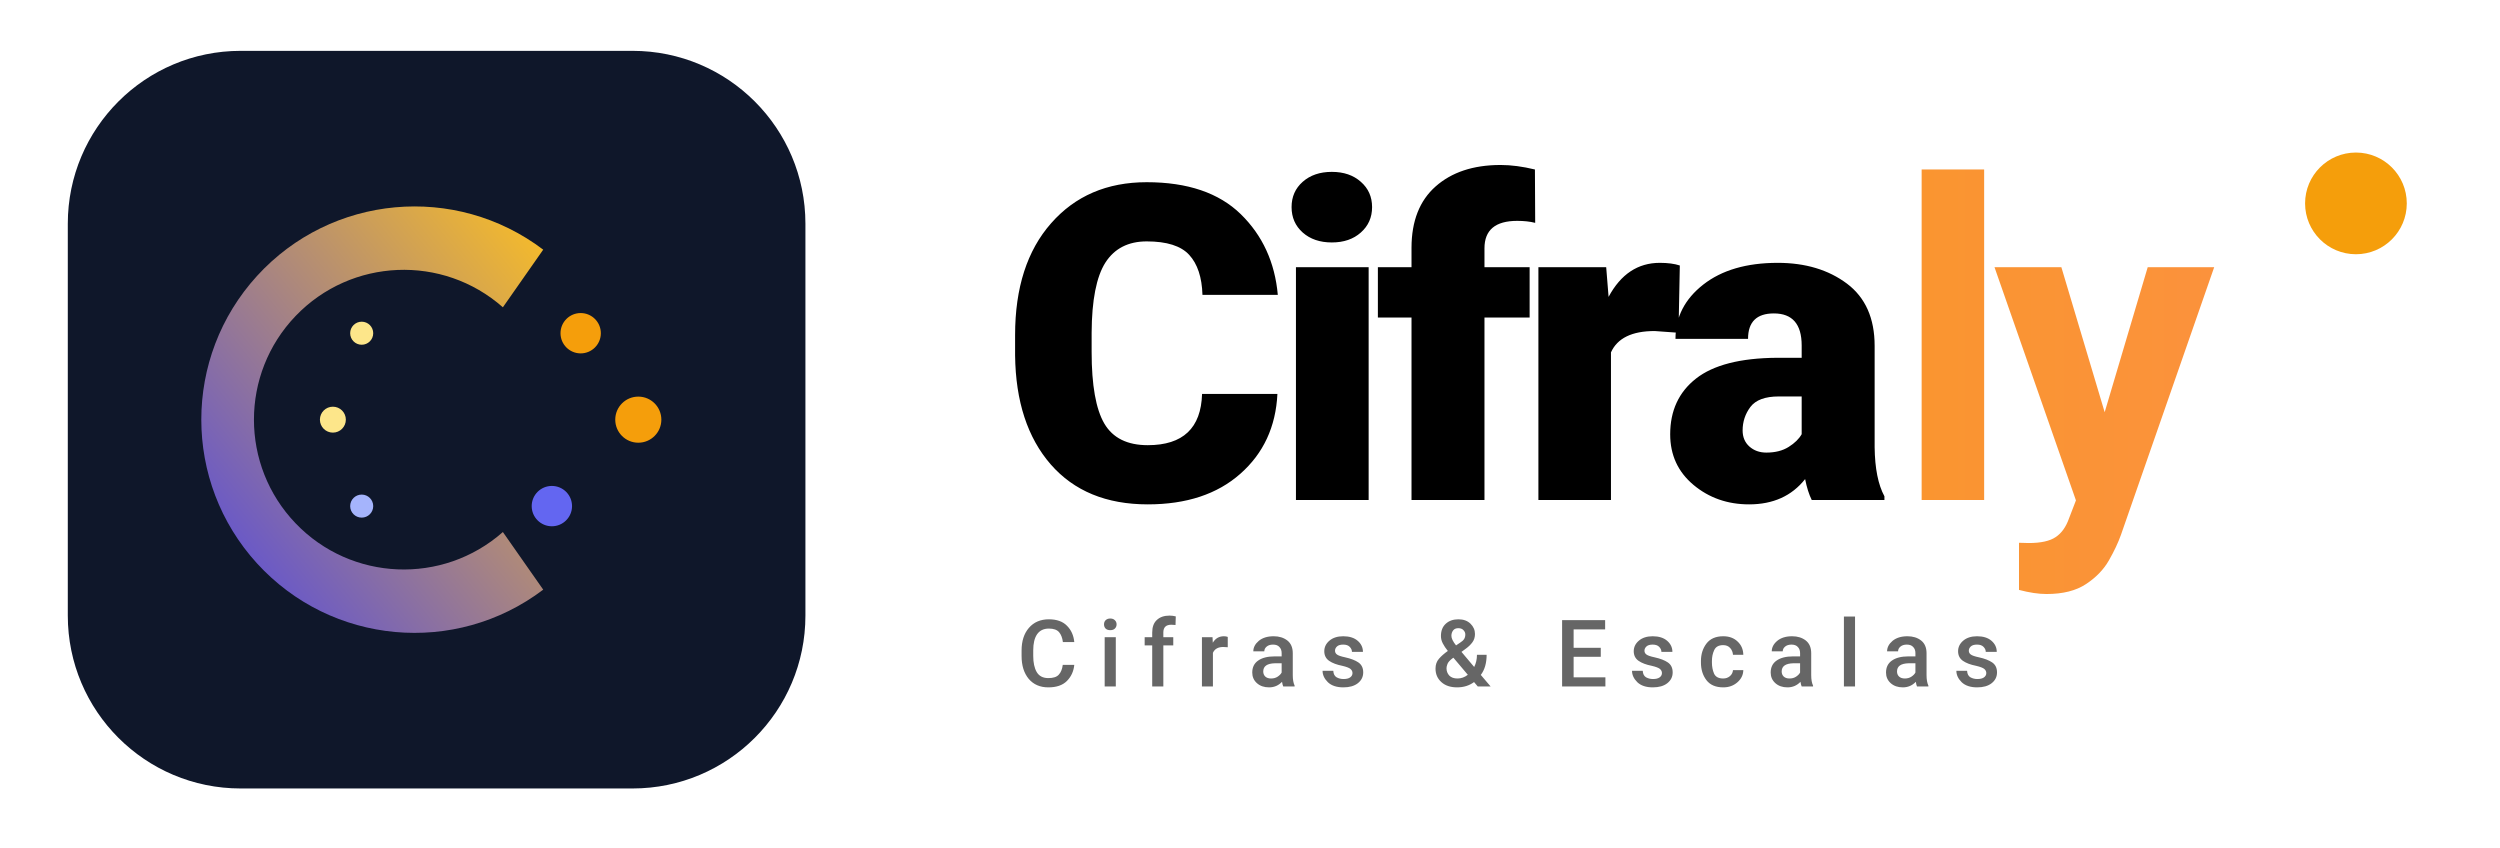
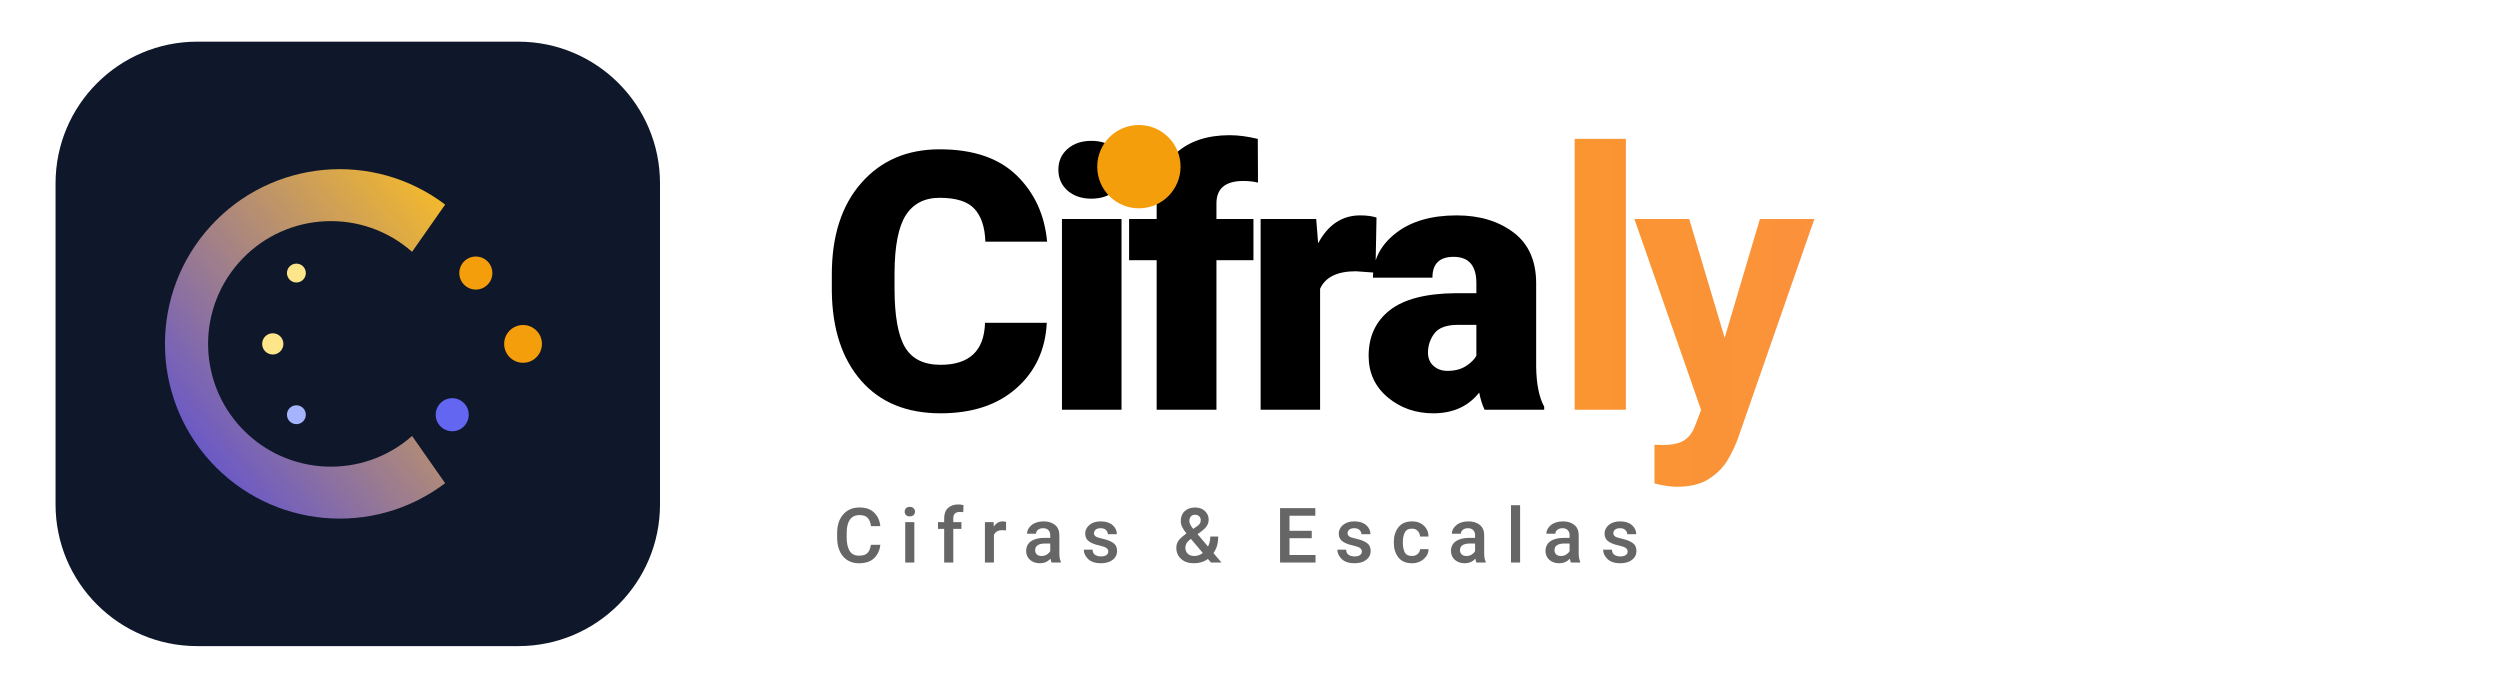
- <svg xmlns="http://www.w3.org/2000/svg" viewBox="0 0 295 100" width="100%" height="100%">
+ <svg xmlns="http://www.w3.org/2000/svg" viewBox="0 0 360 100" width="100%" height="100%" style="overflow: visible;">
  <defs>
    <linearGradient id="cifralyIconGrad" x1="0%" y1="0%" x2="100%" y2="100%">
      <stop offset="0%" stop-color="#F59E0B" />
      <stop offset="48%" stop-color="#EC4899" />
      <stop offset="100%" stop-color="#4F46E5" />
    </linearGradient>
    <linearGradient id="cifralyArcGrad" x1="0%" y1="100%" x2="100%" y2="0%">
      <stop offset="0%" stop-color="#4F46E5" />
      <stop offset="100%" stop-color="#FBBF24" />
    </linearGradient>
    <linearGradient id="cifralyTextLyGrad" x1="0%" y1="0%" x2="100%" y2="0%">
      <stop offset="0%" stop-color="#F59E0B" />
      <stop offset="100%" stop-color="#FB923C" />
    </linearGradient>
    <style>
      .cifraly-brand-root { font-family: system-ui, -apple-system, BlinkMacSystemFont, 'Segoe UI', Roboto, sans-serif; }
      .cifraly-text-main { font-weight: 800; font-size: 52px; fill: currentColor; letter-spacing: -0.04em; }
-       .cifraly-text-suffix { font-weight: 700; font-size: 52px; fill: url(#cifralyTextLyGrad); letter-spacing: -0.04em; }
+       .cifraly-text-suffix { font-weight: 700; font-size: 52px; fill: #F59E0B; fill: url(#cifralyTextLyGrad); letter-spacing: -0.04em; }
      .cifraly-tagline { font-weight: 500; font-size: 11px; fill: currentColor; opacity: 0.6; letter-spacing: 0.22em; text-transform: uppercase; }
    </style>
  </defs>
  <g class="cifraly-brand-root">
    <g transform="translate(8, 6) scale(0.17)">
      <rect width="512" height="512" rx="120" fill="#0F172A" />
      <path d="M 330 138 A 148 148 0 1 0 330 374 L 302 334 A 104 104 0 1 1 302 178 Z" fill="url(#cifralyArcGrad)" />
      <path d="M 204 196 L 356 196" stroke="url(#cifralyIconGrad)" stroke-width="22" stroke-linecap="round" />
      <circle cx="356" cy="196" r="14" fill="#F59E0B" />
      <circle cx="204" cy="196" r="8" fill="#FDE68A" />
      <path d="M 184 256 L 396 256" stroke="url(#cifralyIconGrad)" stroke-width="24" stroke-linecap="round" />
      <circle cx="396" cy="256" r="16" fill="#F59E0B" />
      <circle cx="184" cy="256" r="9" fill="#FDE68A" />
      <path d="M 204 316 L 336 316" stroke="url(#cifralyIconGrad)" stroke-width="22" stroke-linecap="round" />
      <circle cx="336" cy="316" r="14" fill="#6366F1" />
      <circle cx="204" cy="316" r="8" fill="#A5B4FC" />
    </g>
    <g transform="translate(118, 59)">
-       <text class="cifraly-text-main" x="0" y="0">Cifra<tspan class="cifraly-text-suffix">ly</tspan>
+       <text class="cifraly-text-main" x="0" y="0">Cifra<tspan class="cifraly-text-suffix" fill="url(#cifralyTextLyGrad)">ly</tspan>
      </text>
-       <circle cx="160" cy="-35" r="6" fill="#F59E0B" />
+       <circle cx="46" cy="-35" r="6" fill="#F59E0B" />
      <text class="cifraly-tagline" x="2" y="22">Cifras &amp; Escalas</text>
    </g>
  </g>
</svg>
